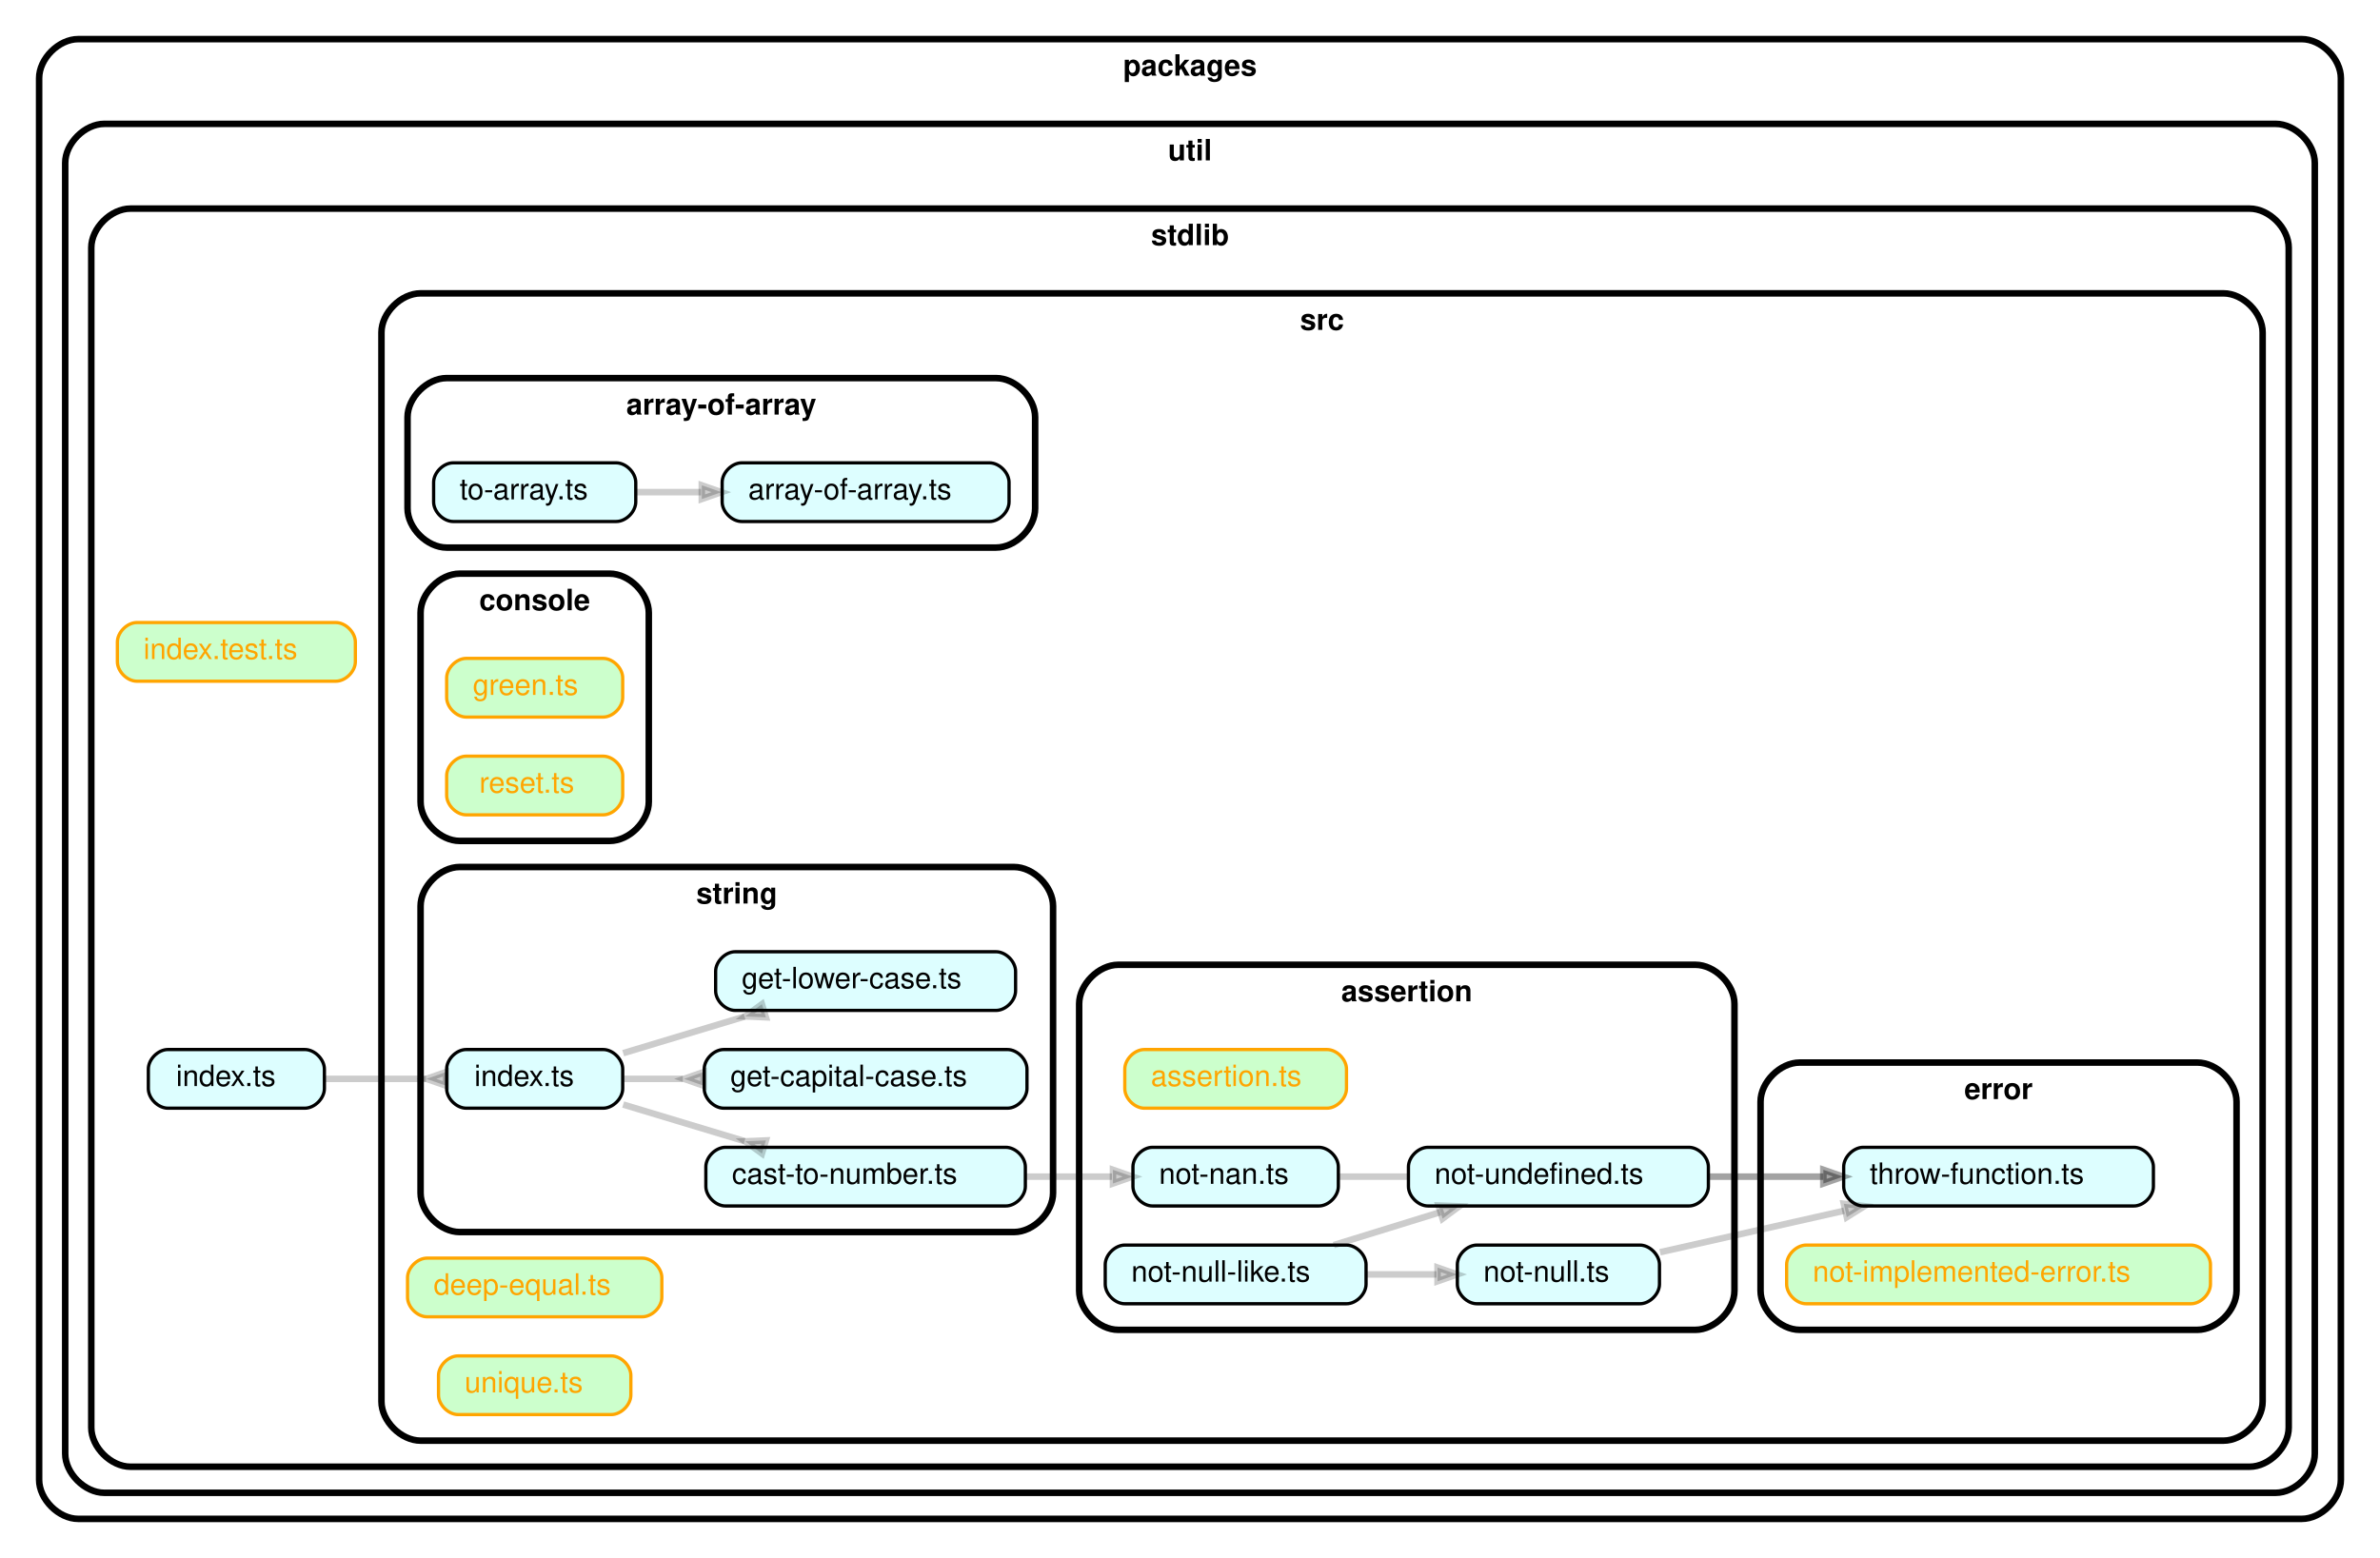
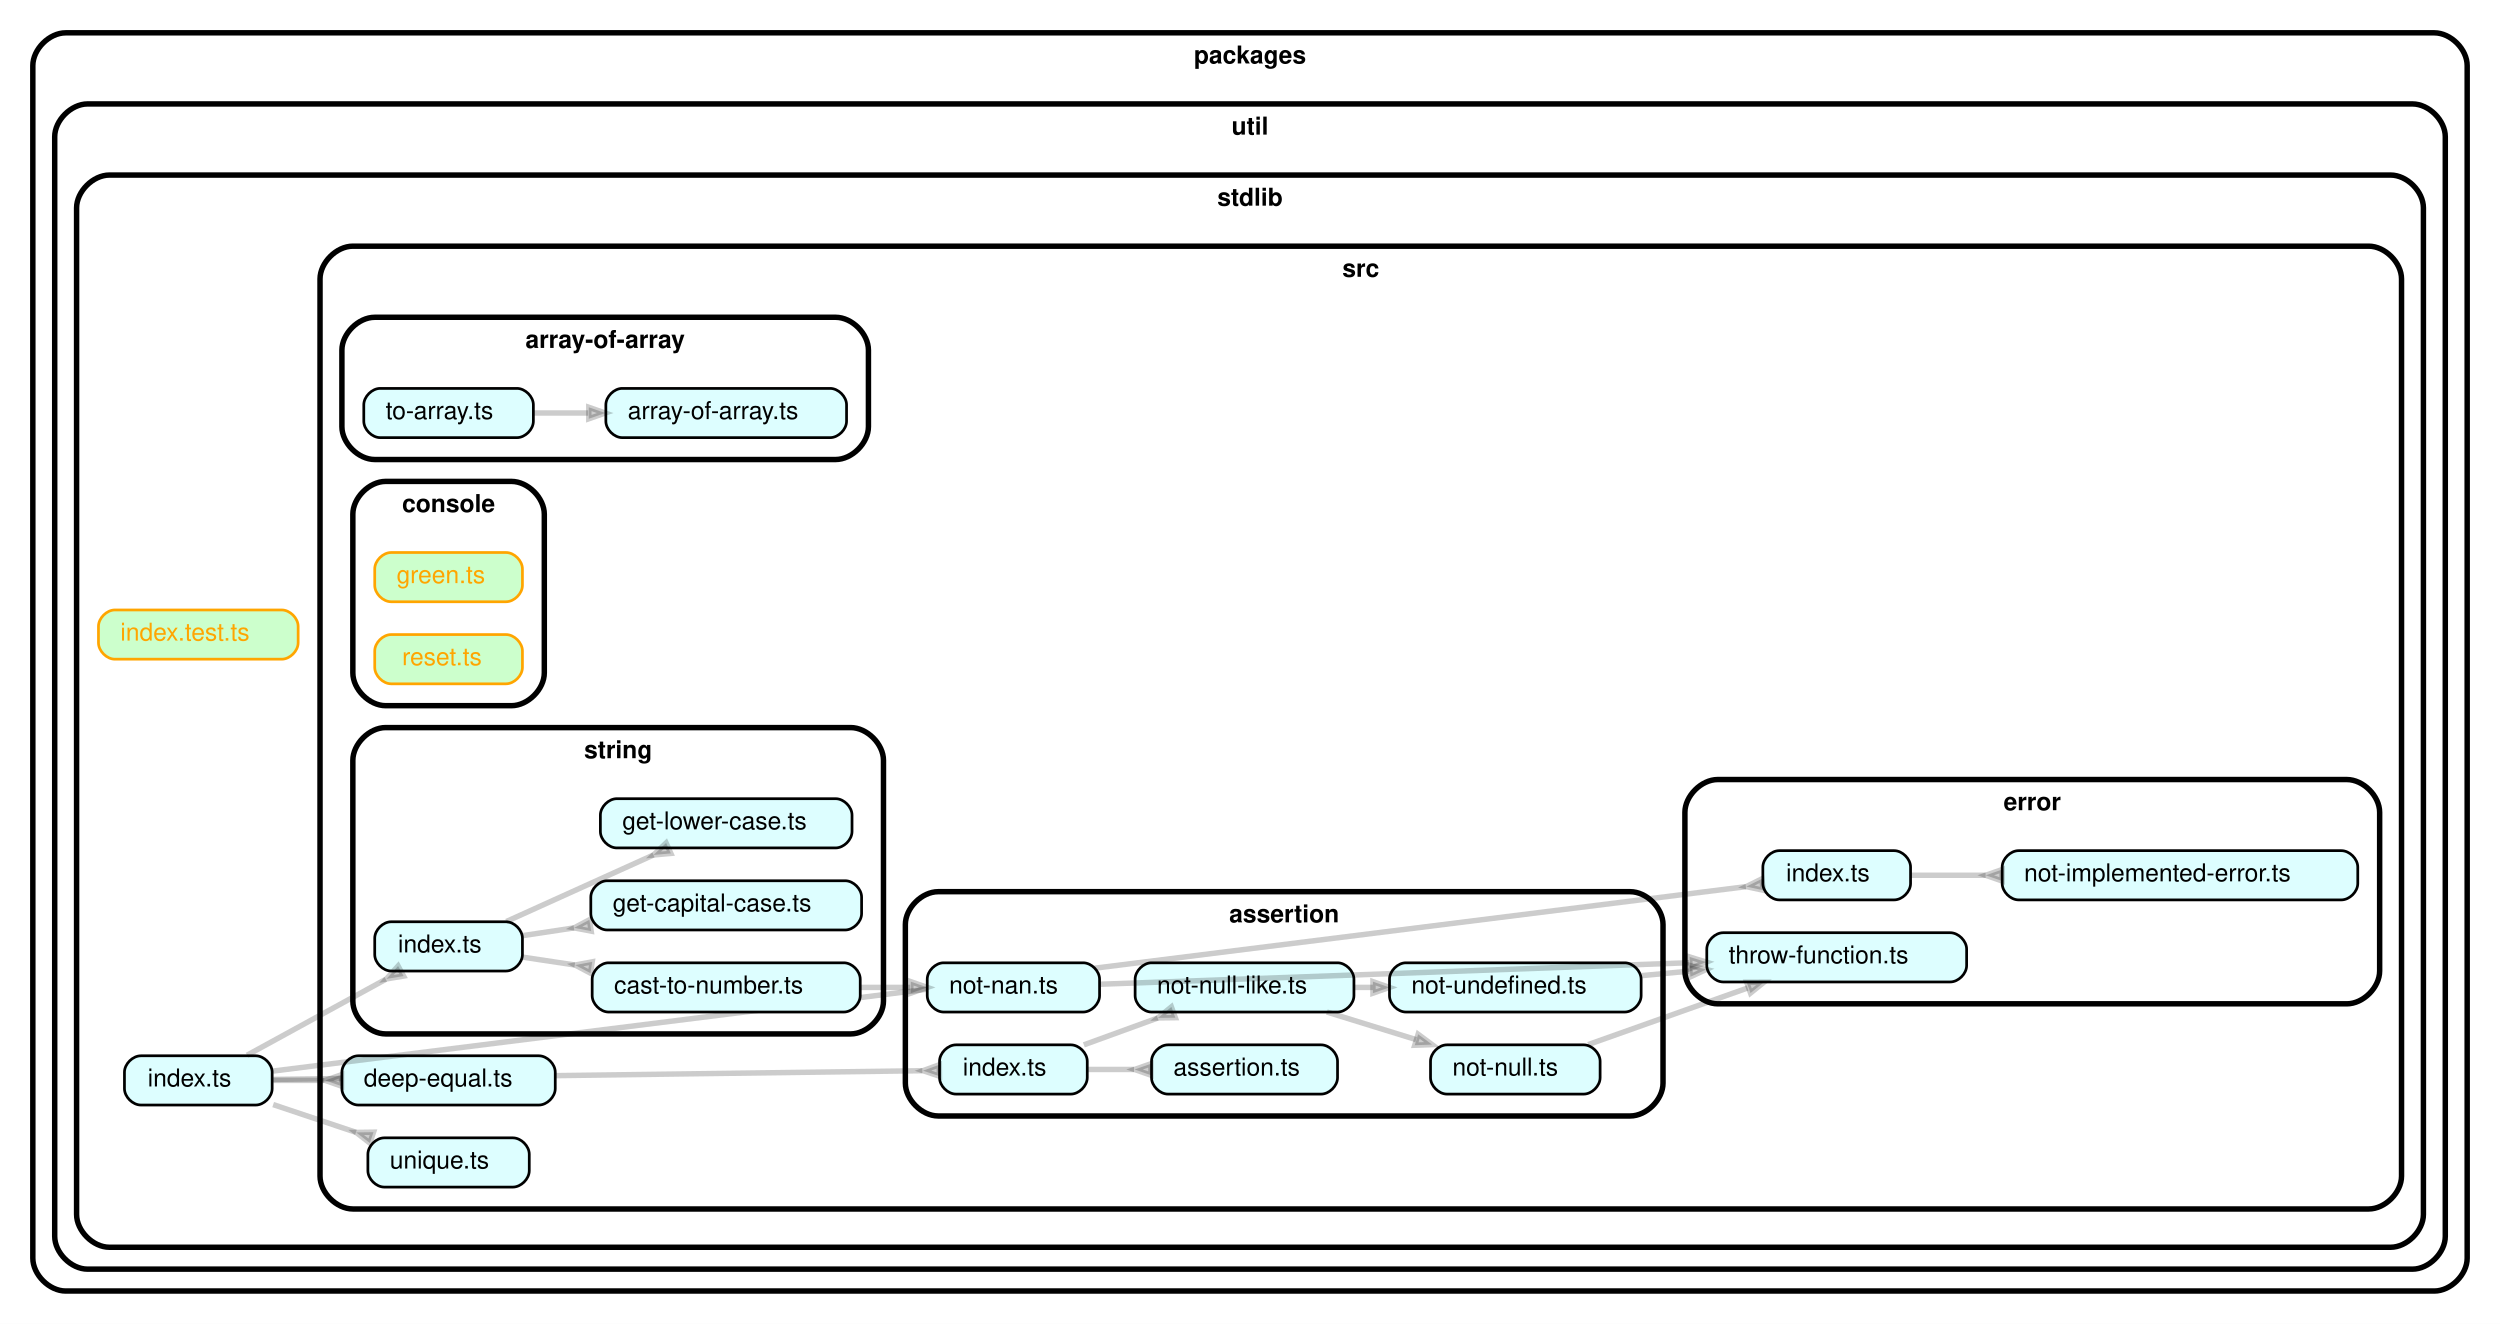
- <svg xmlns="http://www.w3.org/2000/svg" xmlns:xlink="http://www.w3.org/1999/xlink" width="730pt" height="478pt" viewBox="0.00 0.00 730.00 478.00">
-   <g id="graph0" class="graph" transform="scale(1 1) rotate(0) translate(4 474)">
-     <polygon fill="white" stroke="transparent" points="-4,4 -4,-474 726,-474 726,4 -4,4" />
+ <svg xmlns="http://www.w3.org/2000/svg" xmlns:xlink="http://www.w3.org/1999/xlink" width="914pt" height="484pt" viewBox="0.00 0.00 914.00 484.00">
+   <g id="graph0" class="graph" transform="scale(1 1) rotate(0) translate(4 480)">
+     <polygon fill="white" stroke="transparent" points="-4,4 -4,-480 910,-480 910,4 -4,4" />
    <g id="clust1" class="cluster">
-       <path fill="#ffffff" stroke="black" stroke-width="2" d="M20,-8C20,-8 702,-8 702,-8 708,-8 714,-14 714,-20 714,-20 714,-450 714,-450 714,-456 708,-462 702,-462 702,-462 20,-462 20,-462 14,-462 8,-456 8,-450 8,-450 8,-20 8,-20 8,-14 14,-8 20,-8" />
-       <text text-anchor="middle" x="361" y="-450.8" font-family="Helvetica,sans-Serif" font-weight="bold" font-size="9.00">packages</text>
+       <path fill="#ffffff" stroke="black" stroke-width="2" d="M20,-8C20,-8 886,-8 886,-8 892,-8 898,-14 898,-20 898,-20 898,-456 898,-456 898,-462 892,-468 886,-468 886,-468 20,-468 20,-468 14,-468 8,-462 8,-456 8,-456 8,-20 8,-20 8,-14 14,-8 20,-8" />
+       <text text-anchor="middle" x="453" y="-456.8" font-family="Helvetica,sans-Serif" font-weight="bold" font-size="9.00">packages</text>
    </g>
    <g id="clust2" class="cluster">
-       <path fill="#ffffff" stroke="black" stroke-width="2" d="M28,-16C28,-16 694,-16 694,-16 700,-16 706,-22 706,-28 706,-28 706,-424 706,-424 706,-430 700,-436 694,-436 694,-436 28,-436 28,-436 22,-436 16,-430 16,-424 16,-424 16,-28 16,-28 16,-22 22,-16 28,-16" />
-       <text text-anchor="middle" x="361" y="-424.8" font-family="Helvetica,sans-Serif" font-weight="bold" font-size="9.00">util</text>
+       <path fill="#ffffff" stroke="black" stroke-width="2" d="M28,-16C28,-16 878,-16 878,-16 884,-16 890,-22 890,-28 890,-28 890,-430 890,-430 890,-436 884,-442 878,-442 878,-442 28,-442 28,-442 22,-442 16,-436 16,-430 16,-430 16,-28 16,-28 16,-22 22,-16 28,-16" />
+       <text text-anchor="middle" x="453" y="-430.8" font-family="Helvetica,sans-Serif" font-weight="bold" font-size="9.00">util</text>
    </g>
    <g id="clust3" class="cluster">
-       <path fill="#ffffff" stroke="black" stroke-width="2" d="M36,-24C36,-24 686,-24 686,-24 692,-24 698,-30 698,-36 698,-36 698,-398 698,-398 698,-404 692,-410 686,-410 686,-410 36,-410 36,-410 30,-410 24,-404 24,-398 24,-398 24,-36 24,-36 24,-30 30,-24 36,-24" />
-       <text text-anchor="middle" x="361" y="-398.8" font-family="Helvetica,sans-Serif" font-weight="bold" font-size="9.00">stdlib</text>
+       <path fill="#ffffff" stroke="black" stroke-width="2" d="M36,-24C36,-24 870,-24 870,-24 876,-24 882,-30 882,-36 882,-36 882,-404 882,-404 882,-410 876,-416 870,-416 870,-416 36,-416 36,-416 30,-416 24,-410 24,-404 24,-404 24,-36 24,-36 24,-30 30,-24 36,-24" />
+       <text text-anchor="middle" x="453" y="-404.8" font-family="Helvetica,sans-Serif" font-weight="bold" font-size="9.00">stdlib</text>
    </g>
    <g id="clust4" class="cluster">
-       <path fill="#ffffff" stroke="black" stroke-width="2" d="M125,-32C125,-32 678,-32 678,-32 684,-32 690,-38 690,-44 690,-44 690,-372 690,-372 690,-378 684,-384 678,-384 678,-384 125,-384 125,-384 119,-384 113,-378 113,-372 113,-372 113,-44 113,-44 113,-38 119,-32 125,-32" />
-       <text text-anchor="middle" x="401.5" y="-372.8" font-family="Helvetica,sans-Serif" font-weight="bold" font-size="9.00">src</text>
+       <path fill="#ffffff" stroke="black" stroke-width="2" d="M125,-38C125,-38 862,-38 862,-38 868,-38 874,-44 874,-50 874,-50 874,-378 874,-378 874,-384 868,-390 862,-390 862,-390 125,-390 125,-390 119,-390 113,-384 113,-378 113,-378 113,-50 113,-50 113,-44 119,-38 125,-38" />
+       <text text-anchor="middle" x="493.5" y="-378.8" font-family="Helvetica,sans-Serif" font-weight="bold" font-size="9.00">src</text>
    </g>
    <g id="clust5" class="cluster">
-       <path fill="#ffffff" stroke="black" stroke-width="2" d="M133,-306C133,-306 301.5,-306 301.5,-306 307.5,-306 313.5,-312 313.5,-318 313.5,-318 313.5,-346 313.5,-346 313.5,-352 307.5,-358 301.5,-358 301.5,-358 133,-358 133,-358 127,-358 121,-352 121,-346 121,-346 121,-318 121,-318 121,-312 127,-306 133,-306" />
-       <text text-anchor="middle" x="217.25" y="-346.8" font-family="Helvetica,sans-Serif" font-weight="bold" font-size="9.00">array-of-array</text>
+       <path fill="#ffffff" stroke="black" stroke-width="2" d="M133,-312C133,-312 301.5,-312 301.5,-312 307.5,-312 313.5,-318 313.5,-324 313.5,-324 313.5,-352 313.5,-352 313.5,-358 307.5,-364 301.5,-364 301.5,-364 133,-364 133,-364 127,-364 121,-358 121,-352 121,-352 121,-324 121,-324 121,-318 127,-312 133,-312" />
+       <text text-anchor="middle" x="217.25" y="-352.8" font-family="Helvetica,sans-Serif" font-weight="bold" font-size="9.00">array-of-array</text>
    </g>
    <g id="clust6" class="cluster">
-       <path fill="#ffffff" stroke="black" stroke-width="2" d="M339,-66C339,-66 516,-66 516,-66 522,-66 528,-72 528,-78 528,-78 528,-166 528,-166 528,-172 522,-178 516,-178 516,-178 339,-178 339,-178 333,-178 327,-172 327,-166 327,-166 327,-78 327,-78 327,-72 333,-66 339,-66" />
-       <text text-anchor="middle" x="427.5" y="-166.8" font-family="Helvetica,sans-Serif" font-weight="bold" font-size="9.00">assertion</text>
+       <path fill="#ffffff" stroke="black" stroke-width="2" d="M339,-72C339,-72 592,-72 592,-72 598,-72 604,-78 604,-84 604,-84 604,-142 604,-142 604,-148 598,-154 592,-154 592,-154 339,-154 339,-154 333,-154 327,-148 327,-142 327,-142 327,-84 327,-84 327,-78 333,-72 339,-72" />
+       <text text-anchor="middle" x="465.5" y="-142.8" font-family="Helvetica,sans-Serif" font-weight="bold" font-size="9.00">assertion</text>
    </g>
    <g id="clust7" class="cluster">
-       <path fill="#ffffff" stroke="black" stroke-width="2" d="M137,-216C137,-216 183,-216 183,-216 189,-216 195,-222 195,-228 195,-228 195,-286 195,-286 195,-292 189,-298 183,-298 183,-298 137,-298 137,-298 131,-298 125,-292 125,-286 125,-286 125,-228 125,-228 125,-222 131,-216 137,-216" />
-       <text text-anchor="middle" x="160" y="-286.8" font-family="Helvetica,sans-Serif" font-weight="bold" font-size="9.00">console</text>
+       <path fill="#ffffff" stroke="black" stroke-width="2" d="M137,-222C137,-222 183,-222 183,-222 189,-222 195,-228 195,-234 195,-234 195,-292 195,-292 195,-298 189,-304 183,-304 183,-304 137,-304 137,-304 131,-304 125,-298 125,-292 125,-292 125,-234 125,-234 125,-228 131,-222 137,-222" />
+       <text text-anchor="middle" x="160" y="-292.8" font-family="Helvetica,sans-Serif" font-weight="bold" font-size="9.00">console</text>
    </g>
    <g id="clust8" class="cluster">
-       <path fill="#ffffff" stroke="black" stroke-width="2" d="M548,-66C548,-66 670,-66 670,-66 676,-66 682,-72 682,-78 682,-78 682,-136 682,-136 682,-142 676,-148 670,-148 670,-148 548,-148 548,-148 542,-148 536,-142 536,-136 536,-136 536,-78 536,-78 536,-72 542,-66 548,-66" />
-       <text text-anchor="middle" x="609" y="-136.8" font-family="Helvetica,sans-Serif" font-weight="bold" font-size="9.00">error</text>
+       <path fill="#ffffff" stroke="black" stroke-width="2" d="M624,-113C624,-113 854,-113 854,-113 860,-113 866,-119 866,-125 866,-125 866,-183 866,-183 866,-189 860,-195 854,-195 854,-195 624,-195 624,-195 618,-195 612,-189 612,-183 612,-183 612,-125 612,-125 612,-119 618,-113 624,-113" />
+       <text text-anchor="middle" x="739" y="-183.8" font-family="Helvetica,sans-Serif" font-weight="bold" font-size="9.00">error</text>
    </g>
    <g id="clust9" class="cluster">
-       <path fill="#ffffff" stroke="black" stroke-width="2" d="M137,-96C137,-96 307,-96 307,-96 313,-96 319,-102 319,-108 319,-108 319,-196 319,-196 319,-202 313,-208 307,-208 307,-208 137,-208 137,-208 131,-208 125,-202 125,-196 125,-196 125,-108 125,-108 125,-102 131,-96 137,-96" />
-       <text text-anchor="middle" x="222" y="-196.8" font-family="Helvetica,sans-Serif" font-weight="bold" font-size="9.00">string</text>
+       <path fill="#ffffff" stroke="black" stroke-width="2" d="M137,-102C137,-102 307,-102 307,-102 313,-102 319,-108 319,-114 319,-114 319,-202 319,-202 319,-208 313,-214 307,-214 307,-214 137,-214 137,-214 131,-214 125,-208 125,-202 125,-202 125,-114 125,-114 125,-108 131,-102 137,-102" />
+       <text text-anchor="middle" x="222" y="-202.8" font-family="Helvetica,sans-Serif" font-weight="bold" font-size="9.00">string</text>
    </g>
    <g id="node1" class="node">
      <g id="a_node1">
        <a xlink:href="packages/util/stdlib/index.test.ts" xlink:title="no-orphans">
-           <path fill="#ccffcc" stroke="orange" d="M99,-283C99,-283 38,-283 38,-283 35,-283 32,-280 32,-277 32,-277 32,-271 32,-271 32,-268 35,-265 38,-265 38,-265 99,-265 99,-265 102,-265 105,-268 105,-271 105,-271 105,-277 105,-277 105,-280 102,-283 99,-283" />
-           <text text-anchor="start" x="40" y="-271.8" font-family="Helvetica,sans-Serif" font-size="9.00" fill="orange">index.test.ts</text>
+           <path fill="#ccffcc" stroke="orange" d="M99,-257C99,-257 38,-257 38,-257 35,-257 32,-254 32,-251 32,-251 32,-245 32,-245 32,-242 35,-239 38,-239 38,-239 99,-239 99,-239 102,-239 105,-242 105,-245 105,-245 105,-251 105,-251 105,-254 102,-257 99,-257" />
+           <text text-anchor="start" x="40" y="-245.8" font-family="Helvetica,sans-Serif" font-size="9.00" fill="orange">index.test.ts</text>
        </a>
      </g>
    </g>
    <g id="node2" class="node">
      <g id="a_node2">
        <a xlink:href="packages/util/stdlib/index.ts" xlink:title="index.ts">
-           <path fill="#ddfeff" stroke="black" d="M89.5,-152C89.5,-152 47.5,-152 47.5,-152 44.5,-152 41.5,-149 41.5,-146 41.5,-146 41.5,-140 41.5,-140 41.5,-137 44.5,-134 47.5,-134 47.5,-134 89.5,-134 89.5,-134 92.5,-134 95.5,-137 95.5,-140 95.5,-140 95.5,-146 95.5,-146 95.5,-149 92.5,-152 89.5,-152" />
-           <text text-anchor="start" x="50" y="-140.8" font-family="Helvetica,sans-Serif" font-size="9.00">index.ts</text>
+           <path fill="#ddfeff" stroke="black" d="M89.5,-94C89.5,-94 47.5,-94 47.5,-94 44.5,-94 41.5,-91 41.5,-88 41.5,-88 41.5,-82 41.5,-82 41.5,-79 44.5,-76 47.5,-76 47.5,-76 89.5,-76 89.5,-76 92.5,-76 95.5,-79 95.5,-82 95.5,-82 95.5,-88 95.5,-88 95.5,-91 92.5,-94 89.5,-94" />
+           <text text-anchor="start" x="50" y="-82.8" font-family="Helvetica,sans-Serif" font-size="9.00">index.ts</text>
        </a>
      </g>
    </g>
    <g id="node3" class="node">
      <g id="a_node3">
+         <a xlink:href="packages/util/stdlib/src/assertion/index.ts" xlink:title="index.ts">
+           <path fill="#ddfeff" stroke="black" d="M387.5,-98C387.5,-98 345.5,-98 345.5,-98 342.5,-98 339.5,-95 339.5,-92 339.5,-92 339.5,-86 339.5,-86 339.5,-83 342.5,-80 345.5,-80 345.5,-80 387.5,-80 387.5,-80 390.5,-80 393.5,-83 393.5,-86 393.5,-86 393.5,-92 393.5,-92 393.5,-95 390.5,-98 387.5,-98" />
+           <text text-anchor="start" x="348" y="-86.8" font-family="Helvetica,sans-Serif" font-size="9.00">index.ts</text>
+         </a>
+       </g>
+     </g>
+     <g id="edge1" class="edge">
+       <path fill="none" stroke="#000000" stroke-width="2" stroke-opacity="0.2" d="M95.74,-85.37C150.49,-86.1 273.76,-87.76 333.2,-88.55" />
+       <polygon fill="#000000" fill-opacity="0.2" stroke="#000000" stroke-width="2" stroke-opacity="0.2" points="339.41,-90.74 333.44,-88.56 339.46,-86.54 339.41,-90.74" />
+     </g>
+     <g id="node4" class="node">
+       <g id="a_node4">
+         <a xlink:href="packages/util/stdlib/src/deep-equal.ts" xlink:title="deep-equal.ts">
+           <path fill="#ddfeff" stroke="black" d="M193,-94C193,-94 127,-94 127,-94 124,-94 121,-91 121,-88 121,-88 121,-82 121,-82 121,-79 124,-76 127,-76 127,-76 193,-76 193,-76 196,-76 199,-79 199,-82 199,-82 199,-88 199,-88 199,-91 196,-94 193,-94" />
+           <text text-anchor="start" x="129" y="-82.8" font-family="Helvetica,sans-Serif" font-size="9.00">deep-equal.ts</text>
+         </a>
+       </g>
+     </g>
+     <g id="edge2" class="edge">
+       <path fill="none" stroke="#000000" stroke-width="2" stroke-opacity="0.2" d="M95.87,-85C101.75,-85 108.14,-85 114.52,-85" />
+       <polygon fill="#000000" fill-opacity="0.2" stroke="#000000" stroke-width="2" stroke-opacity="0.2" points="120.88,-87.1 114.88,-85 120.88,-82.9 120.88,-87.1" />
+     </g>
+     <g id="node5" class="node">
+       <g id="a_node5">
+         <a xlink:href="packages/util/stdlib/src/error/index.ts" xlink:title="index.ts">
+           <path fill="#ddfeff" stroke="black" d="M688.5,-169C688.5,-169 646.5,-169 646.5,-169 643.5,-169 640.5,-166 640.5,-163 640.5,-163 640.5,-157 640.5,-157 640.5,-154 643.5,-151 646.5,-151 646.5,-151 688.5,-151 688.5,-151 691.5,-151 694.5,-154 694.5,-157 694.5,-157 694.5,-163 694.5,-163 694.5,-166 691.5,-169 688.5,-169" />
+           <text text-anchor="start" x="649" y="-157.8" font-family="Helvetica,sans-Serif" font-size="9.00">index.ts</text>
+         </a>
+       </g>
+     </g>
+     <g id="edge3" class="edge">
+       <path fill="none" stroke="#000000" stroke-width="2" stroke-opacity="0.2" d="M95.79,-88.42C193.75,-100.68 527.4,-142.46 634.28,-155.84" />
+       <polygon fill="#000000" fill-opacity="0.2" stroke="#000000" stroke-width="2" stroke-opacity="0.2" points="640.13,-158.69 634.44,-155.86 640.65,-154.52 640.13,-158.69" />
+     </g>
+     <g id="node6" class="node">
+       <g id="a_node6">
        <a xlink:href="packages/util/stdlib/src/string/index.ts" xlink:title="index.ts">
-           <path fill="#ddfeff" stroke="black" d="M181,-152C181,-152 139,-152 139,-152 136,-152 133,-149 133,-146 133,-146 133,-140 133,-140 133,-137 136,-134 139,-134 139,-134 181,-134 181,-134 184,-134 187,-137 187,-140 187,-140 187,-146 187,-146 187,-149 184,-152 181,-152" />
-           <text text-anchor="start" x="141.5" y="-140.8" font-family="Helvetica,sans-Serif" font-size="9.00">index.ts</text>
-         </a>
-       </g>
-     </g>
-     <g id="edge1" class="edge">
-       <path fill="none" stroke="#000000" stroke-width="2" stroke-opacity="0.2" d="M95.87,-143C105.52,-143 116.55,-143 126.66,-143" />
-       <polygon fill="#000000" fill-opacity="0.2" stroke="#000000" stroke-width="2" stroke-opacity="0.2" points="132.82,-145.1 126.82,-143 132.82,-140.9 132.82,-145.1" />
+           <path fill="#ddfeff" stroke="black" d="M181,-143C181,-143 139,-143 139,-143 136,-143 133,-140 133,-137 133,-137 133,-131 133,-131 133,-128 136,-125 139,-125 139,-125 181,-125 181,-125 184,-125 187,-128 187,-131 187,-131 187,-137 187,-137 187,-140 184,-143 181,-143" />
+           <text text-anchor="start" x="141.5" y="-131.8" font-family="Helvetica,sans-Serif" font-size="9.00">index.ts</text>
+         </a>
+       </g>
+     </g>
+     <g id="edge4" class="edge">
+       <path fill="none" stroke="#000000" stroke-width="2" stroke-opacity="0.2" d="M86.33,-94.22C100.68,-102.07 121.39,-113.41 137.03,-121.97" />
+       <polygon fill="#000000" fill-opacity="0.2" stroke="#000000" stroke-width="2" stroke-opacity="0.2" points="141.54,-126.83 137.28,-122.11 143.55,-123.15 141.54,-126.83" />
+     </g>
+     <g id="node7" class="node">
+       <g id="a_node7">
+         <a xlink:href="packages/util/stdlib/src/unique.ts" xlink:title="unique.ts">
+           <path fill="#ddfeff" stroke="black" d="M183.5,-64C183.5,-64 136.5,-64 136.5,-64 133.5,-64 130.5,-61 130.5,-58 130.5,-58 130.5,-52 130.5,-52 130.5,-49 133.5,-46 136.5,-46 136.5,-46 183.5,-46 183.5,-46 186.5,-46 189.5,-49 189.5,-52 189.5,-52 189.5,-58 189.5,-58 189.5,-61 186.5,-64 183.5,-64" />
+           <text text-anchor="start" x="138.5" y="-52.8" font-family="Helvetica,sans-Serif" font-size="9.00">unique.ts</text>
+         </a>
+       </g>
+     </g>
+     <g id="edge5" class="edge">
+       <path fill="none" stroke="#000000" stroke-width="2" stroke-opacity="0.2" d="M95.87,-76.16C105.35,-72.98 116.17,-69.36 126.13,-66.02" />
+       <polygon fill="#000000" fill-opacity="0.2" stroke="#000000" stroke-width="2" stroke-opacity="0.2" points="132.56,-66.08 126.2,-65.99 131.22,-62.1 132.56,-66.08" />
+     </g>
+     <g id="node10" class="node">
+       <g id="a_node10">
+         <a xlink:href="packages/util/stdlib/src/assertion/assertion.ts" xlink:title="assertion.ts">
+           <path fill="#ddfeff" stroke="black" d="M479,-98C479,-98 423,-98 423,-98 420,-98 417,-95 417,-92 417,-92 417,-86 417,-86 417,-83 420,-80 423,-80 423,-80 479,-80 479,-80 482,-80 485,-83 485,-86 485,-86 485,-92 485,-92 485,-95 482,-98 479,-98" />
+           <text text-anchor="start" x="425" y="-86.8" font-family="Helvetica,sans-Serif" font-size="9.00">assertion.ts</text>
+         </a>
+       </g>
+     </g>
+     <g id="edge7" class="edge">
+       <path fill="none" stroke="#000000" stroke-width="2" stroke-opacity="0.2" d="M393.6,-89C399.01,-89 404.82,-89 410.59,-89" />
+       <polygon fill="#000000" fill-opacity="0.2" stroke="#000000" stroke-width="2" stroke-opacity="0.2" points="416.8,-91.1 410.8,-89 416.8,-86.9 416.8,-91.1" />
+     </g>
+     <g id="node11" class="node">
+       <g id="a_node11">
+         <a xlink:href="packages/util/stdlib/src/assertion/not-null-like.ts" xlink:title="not-null-like.ts">
+           <path fill="#ddfeff" stroke="black" d="M485,-128C485,-128 417,-128 417,-128 414,-128 411,-125 411,-122 411,-122 411,-116 411,-116 411,-113 414,-110 417,-110 417,-110 485,-110 485,-110 488,-110 491,-113 491,-116 491,-116 491,-122 491,-122 491,-125 488,-128 485,-128" />
+           <text text-anchor="start" x="419" y="-116.8" font-family="Helvetica,sans-Serif" font-size="9.00">not-null-like.ts</text>
+         </a>
+       </g>
+     </g>
+     <g id="edge8" class="edge">
+       <path fill="none" stroke="#000000" stroke-width="2" stroke-opacity="0.2" d="M392.25,-98C400.74,-101.09 410.34,-104.58 419.25,-107.82" />
+       <polygon fill="#000000" fill-opacity="0.2" stroke="#000000" stroke-width="2" stroke-opacity="0.2" points="424.26,-111.88 419.34,-107.85 425.7,-107.93 424.26,-111.88" />
+     </g>
+     <g id="node18" class="node">
+       <g id="a_node18">
+         <a xlink:href="packages/util/stdlib/src/error/not-implemented-error.ts" xlink:title="not-implemented-error.ts">
+           <path fill="#ddfeff" stroke="black" d="M852,-169C852,-169 734,-169 734,-169 731,-169 728,-166 728,-163 728,-163 728,-157 728,-157 728,-154 731,-151 734,-151 734,-151 852,-151 852,-151 855,-151 858,-154 858,-157 858,-157 858,-163 858,-163 858,-166 855,-169 852,-169" />
+           <text text-anchor="start" x="736" y="-157.8" font-family="Helvetica,sans-Serif" font-size="9.00">not-implemented-error.ts</text>
+         </a>
+       </g>
+     </g>
+     <g id="edge14" class="edge">
+       <path fill="none" stroke="#000000" stroke-width="2" stroke-opacity="0.2" d="M694.69,-160C702.84,-160 712.25,-160 721.93,-160" />
+       <polygon fill="#000000" fill-opacity="0.2" stroke="#000000" stroke-width="2" stroke-opacity="0.2" points="727.98,-162.1 721.98,-160 727.98,-157.9 727.98,-162.1" />
+     </g>
+     <g id="node19" class="node">
+       <g id="a_node19">
+         <a xlink:href="packages/util/stdlib/src/string/cast-to-number.ts" xlink:title="cast-to-number.ts">
+           <path fill="#ddfeff" stroke="black" d="M304.5,-128C304.5,-128 218.5,-128 218.5,-128 215.5,-128 212.5,-125 212.5,-122 212.5,-122 212.5,-116 212.5,-116 212.5,-113 215.5,-110 218.5,-110 218.5,-110 304.5,-110 304.5,-110 307.5,-110 310.5,-113 310.5,-116 310.5,-116 310.5,-122 310.5,-122 310.5,-125 307.5,-128 304.5,-128" />
+           <text text-anchor="start" x="220.5" y="-116.8" font-family="Helvetica,sans-Serif" font-size="9.00">cast-to-number.ts</text>
+         </a>
+       </g>
+     </g>
+     <g id="edge16" class="edge">
+       <path fill="none" stroke="#000000" stroke-width="2" stroke-opacity="0.2" d="M187.14,-130.06C193.05,-129.17 199.53,-128.19 206.13,-127.2" />
+       <polygon fill="#000000" fill-opacity="0.2" stroke="#000000" stroke-width="2" stroke-opacity="0.2" points="212.52,-128.36 206.27,-127.18 211.89,-124.2 212.52,-128.36" />
+     </g>
+     <g id="node20" class="node">
+       <g id="a_node20">
+         <a xlink:href="packages/util/stdlib/src/string/get-capital-case.ts" xlink:title="get-capital-case.ts">
+           <path fill="#ddfeff" stroke="black" d="M305,-158C305,-158 218,-158 218,-158 215,-158 212,-155 212,-152 212,-152 212,-146 212,-146 212,-143 215,-140 218,-140 218,-140 305,-140 305,-140 308,-140 311,-143 311,-146 311,-146 311,-152 311,-152 311,-155 308,-158 305,-158" />
+           <text text-anchor="start" x="220" y="-146.8" font-family="Helvetica,sans-Serif" font-size="9.00">get-capital-case.ts</text>
+         </a>
+       </g>
+     </g>
+     <g id="edge17" class="edge">
+       <path fill="none" stroke="#000000" stroke-width="2" stroke-opacity="0.2" d="M187.14,-137.94C192.96,-138.82 199.34,-139.78 205.83,-140.76" />
+       <polygon fill="#000000" fill-opacity="0.2" stroke="#000000" stroke-width="2" stroke-opacity="0.2" points="211.5,-143.74 205.88,-140.77 212.13,-139.58 211.5,-143.74" />
+     </g>
+     <g id="node21" class="node">
+       <g id="a_node21">
+         <a xlink:href="packages/util/stdlib/src/string/get-lower-case.ts" xlink:title="get-lower-case.ts">
+           <path fill="#ddfeff" stroke="black" d="M301.5,-188C301.5,-188 221.5,-188 221.5,-188 218.5,-188 215.5,-185 215.5,-182 215.5,-182 215.5,-176 215.5,-176 215.5,-173 218.5,-170 221.5,-170 221.5,-170 301.5,-170 301.5,-170 304.5,-170 307.5,-173 307.5,-176 307.5,-176 307.5,-182 307.5,-182 307.5,-185 304.5,-188 301.5,-188" />
+           <text text-anchor="start" x="223.5" y="-176.8" font-family="Helvetica,sans-Serif" font-size="9.00">get-lower-case.ts</text>
+         </a>
+       </g>
+     </g>
+     <g id="edge18" class="edge">
+       <path fill="none" stroke="#000000" stroke-width="2" stroke-opacity="0.2" d="M181.14,-143.11C196.64,-150.12 218.19,-159.87 234.92,-167.43" />
+       <polygon fill="#000000" fill-opacity="0.2" stroke="#000000" stroke-width="2" stroke-opacity="0.2" points="239.53,-171.82 234.93,-167.43 241.26,-167.99 239.53,-171.82" />
+     </g>
+     <g id="node8" class="node">
+       <g id="a_node8">
+         <a xlink:href="packages/util/stdlib/src/array-of-array/array-of-array.ts" xlink:title="array-of-array.ts">
+           <path fill="#ddfeff" stroke="black" d="M299.5,-338C299.5,-338 223.5,-338 223.5,-338 220.5,-338 217.5,-335 217.5,-332 217.5,-332 217.5,-326 217.5,-326 217.5,-323 220.5,-320 223.5,-320 223.5,-320 299.5,-320 299.5,-320 302.5,-320 305.5,-323 305.5,-326 305.5,-326 305.5,-332 305.5,-332 305.5,-335 302.5,-338 299.5,-338" />
+           <text text-anchor="start" x="225.5" y="-326.8" font-family="Helvetica,sans-Serif" font-size="9.00">array-of-array.ts</text>
+         </a>
+       </g>
+     </g>
+     <g id="node9" class="node">
+       <g id="a_node9">
+         <a xlink:href="packages/util/stdlib/src/array-of-array/to-array.ts" xlink:title="to-array.ts">
+           <path fill="#ddfeff" stroke="black" d="M185,-338C185,-338 135,-338 135,-338 132,-338 129,-335 129,-332 129,-332 129,-326 129,-326 129,-323 132,-320 135,-320 135,-320 185,-320 185,-320 188,-320 191,-323 191,-326 191,-326 191,-332 191,-332 191,-335 188,-338 185,-338" />
+           <text text-anchor="start" x="137" y="-326.8" font-family="Helvetica,sans-Serif" font-size="9.00">to-array.ts</text>
+         </a>
+       </g>
+     </g>
+     <g id="edge6" class="edge">
+       <path fill="none" stroke="#000000" stroke-width="2" stroke-opacity="0.2" d="M191.12,-329C197.43,-329 204.24,-329 211.04,-329" />
+       <polygon fill="#000000" fill-opacity="0.2" stroke="#000000" stroke-width="2" stroke-opacity="0.2" points="211.26,-331.1 217.26,-329 211.26,-326.9 211.26,-331.1" />
+     </g>
+     <g id="node14" class="node">
+       <g id="a_node14">
+         <a xlink:href="packages/util/stdlib/src/assertion/not-null.ts" xlink:title="not-null.ts">
+           <path fill="#ddfeff" stroke="black" d="M575,-98C575,-98 525,-98 525,-98 522,-98 519,-95 519,-92 519,-92 519,-86 519,-86 519,-83 522,-80 525,-80 525,-80 575,-80 575,-80 578,-80 581,-83 581,-86 581,-86 581,-92 581,-92 581,-95 578,-98 575,-98" />
+           <text text-anchor="start" x="527" y="-86.8" font-family="Helvetica,sans-Serif" font-size="9.00">not-null.ts</text>
+         </a>
+       </g>
+     </g>
+     <g id="edge10" class="edge">
+       <path fill="none" stroke="#000000" stroke-width="2" stroke-opacity="0.2" d="M481.1,-110C491.37,-106.82 503.02,-103.22 513.74,-99.91" />
+       <polygon fill="#000000" fill-opacity="0.2" stroke="#000000" stroke-width="2" stroke-opacity="0.2" points="514.47,-101.88 519.58,-98.1 513.23,-97.86 514.47,-101.88" />
+     </g>
+     <g id="node15" class="node">
+       <g id="a_node15">
+         <a xlink:href="packages/util/stdlib/src/assertion/not-undefined.ts" xlink:title="not-undefined.ts">
+           <path fill="#ddfeff" stroke="black" d="M590,-128C590,-128 510,-128 510,-128 507,-128 504,-125 504,-122 504,-122 504,-116 504,-116 504,-113 507,-110 510,-110 510,-110 590,-110 590,-110 593,-110 596,-113 596,-116 596,-116 596,-122 596,-122 596,-125 593,-128 590,-128" />
+           <text text-anchor="start" x="512" y="-116.8" font-family="Helvetica,sans-Serif" font-size="9.00">not-undefined.ts</text>
+         </a>
+       </g>
+     </g>
+     <g id="edge11" class="edge">
+       <path fill="none" stroke="#000000" stroke-width="2" stroke-opacity="0.2" d="M491.17,-119C493.41,-119 495.67,-119 497.94,-119" />
+       <polygon fill="#000000" fill-opacity="0.2" stroke="#000000" stroke-width="2" stroke-opacity="0.2" points="497.95,-121.1 503.95,-119 497.95,-116.9 497.95,-121.1" />
+     </g>
+     <g id="node12" class="node">
+       <g id="a_node12">
+         <a xlink:href="packages/util/stdlib/src/assertion/not-nan.ts" xlink:title="not-nan.ts">
+           <path fill="#ddfeff" stroke="black" d="M392,-128C392,-128 341,-128 341,-128 338,-128 335,-125 335,-122 335,-122 335,-116 335,-116 335,-113 338,-110 341,-110 341,-110 392,-110 392,-110 395,-110 398,-113 398,-116 398,-116 398,-122 398,-122 398,-125 395,-128 392,-128" />
+           <text text-anchor="start" x="343" y="-116.8" font-family="Helvetica,sans-Serif" font-size="9.00">not-nan.ts</text>
+         </a>
+       </g>
+     </g>
+     <g id="node13" class="node">
+       <g id="a_node13">
+         <a xlink:href="packages/util/stdlib/src/error/throw-function.ts" xlink:title="throw-function.ts">
+           <path fill="#ddfeff" stroke="black" d="M709,-139C709,-139 626,-139 626,-139 623,-139 620,-136 620,-133 620,-133 620,-127 620,-127 620,-124 623,-121 626,-121 626,-121 709,-121 709,-121 712,-121 715,-124 715,-127 715,-127 715,-133 715,-133 715,-136 712,-139 709,-139" />
+           <text text-anchor="start" x="628" y="-127.8" font-family="Helvetica,sans-Serif" font-size="9.00">throw-function.ts</text>
+         </a>
+       </g>
+     </g>
+     <g id="edge9" class="edge">
+       <path fill="none" stroke="#000000" stroke-width="2" stroke-opacity="0.2" d="M398.14,-120.16C449.29,-122.03 550.72,-125.73 613.47,-128.03" />
+       <polygon fill="#000000" fill-opacity="0.2" stroke="#000000" stroke-width="2" stroke-opacity="0.2" points="613.73,-130.14 619.8,-128.26 613.88,-125.94 613.73,-130.14" />
+     </g>
+     <g id="edge12" class="edge">
+       <path fill="none" stroke="#000000" stroke-width="2" stroke-opacity="0.2" d="M576.63,-98.1C593.83,-104.2 616.6,-112.29 634.91,-118.79" />
+       <polygon fill="#000000" fill-opacity="0.2" stroke="#000000" stroke-width="2" stroke-opacity="0.2" points="634.58,-120.9 640.94,-120.93 635.99,-116.94 634.58,-120.9" />
+     </g>
+     <g id="edge13" class="edge">
+       <path fill="none" stroke="#000000" stroke-width="2" stroke-opacity="0.2" d="M596.32,-123.32C601.98,-123.86 607.81,-124.41 613.57,-124.96" />
+       <polygon fill="#000000" fill-opacity="0.2" stroke="#000000" stroke-width="2" stroke-opacity="0.2" points="613.62,-127.07 619.79,-125.55 614.02,-122.89 613.62,-127.07" />
    </g>
    <g id="node16" class="node">
      <g id="a_node16">
-         <a xlink:href="packages/util/stdlib/src/string/cast-to-number.ts" xlink:title="cast-to-number.ts">
-           <path fill="#ddfeff" stroke="black" d="M304.5,-122C304.5,-122 218.5,-122 218.5,-122 215.5,-122 212.5,-119 212.5,-116 212.5,-116 212.5,-110 212.5,-110 212.5,-107 215.5,-104 218.5,-104 218.5,-104 304.5,-104 304.5,-104 307.5,-104 310.5,-107 310.5,-110 310.5,-110 310.5,-116 310.5,-116 310.5,-119 307.5,-122 304.5,-122" />
-           <text text-anchor="start" x="220.5" y="-110.8" font-family="Helvetica,sans-Serif" font-size="9.00">cast-to-number.ts</text>
-         </a>
-       </g>
-     </g>
-     <g id="edge9" class="edge">
-       <path fill="none" stroke="#000000" stroke-width="2" stroke-opacity="0.2" d="M187.14,-135.12C198.52,-131.69 212.05,-127.61 224.37,-123.89" />
-       <polygon fill="#000000" fill-opacity="0.2" stroke="#000000" stroke-width="2" stroke-opacity="0.2" points="230.91,-124.11 224.56,-123.84 229.7,-120.09 230.91,-124.11" />
+         <a xlink:href="packages/util/stdlib/src/console/green.ts" xlink:title="no-orphans">
+           <path fill="#ccffcc" stroke="orange" d="M181,-278C181,-278 139,-278 139,-278 136,-278 133,-275 133,-272 133,-272 133,-266 133,-266 133,-263 136,-260 139,-260 139,-260 181,-260 181,-260 184,-260 187,-263 187,-266 187,-266 187,-272 187,-272 187,-275 184,-278 181,-278" />
+           <text text-anchor="start" x="141" y="-266.8" font-family="Helvetica,sans-Serif" font-size="9.00" fill="orange">green.ts</text>
+         </a>
+       </g>
    </g>
    <g id="node17" class="node">
      <g id="a_node17">
-         <a xlink:href="packages/util/stdlib/src/string/get-capital-case.ts" xlink:title="get-capital-case.ts">
-           <path fill="#ddfeff" stroke="black" d="M305,-152C305,-152 218,-152 218,-152 215,-152 212,-149 212,-146 212,-146 212,-140 212,-140 212,-137 215,-134 218,-134 218,-134 305,-134 305,-134 308,-134 311,-137 311,-140 311,-140 311,-146 311,-146 311,-149 308,-152 305,-152" />
-           <text text-anchor="start" x="220" y="-140.8" font-family="Helvetica,sans-Serif" font-size="9.00">get-capital-case.ts</text>
-         </a>
-       </g>
-     </g>
-     <g id="edge10" class="edge">
-       <path fill="none" stroke="#000000" stroke-width="2" stroke-opacity="0.2" d="M187.14,-143C192.84,-143 199.08,-143 205.44,-143" />
-       <polygon fill="#000000" fill-opacity="0.2" stroke="#000000" stroke-width="2" stroke-opacity="0.2" points="211.82,-145.1 205.82,-143 211.82,-140.9 211.82,-145.1" />
-     </g>
-     <g id="node18" class="node">
-       <g id="a_node18">
-         <a xlink:href="packages/util/stdlib/src/string/get-lower-case.ts" xlink:title="get-lower-case.ts">
-           <path fill="#ddfeff" stroke="black" d="M301.5,-182C301.5,-182 221.5,-182 221.5,-182 218.5,-182 215.5,-179 215.5,-176 215.5,-176 215.5,-170 215.5,-170 215.5,-167 218.5,-164 221.5,-164 221.5,-164 301.5,-164 301.5,-164 304.5,-164 307.5,-167 307.5,-170 307.5,-170 307.5,-176 307.5,-176 307.5,-179 304.5,-182 301.5,-182" />
-           <text text-anchor="start" x="223.5" y="-170.8" font-family="Helvetica,sans-Serif" font-size="9.00">get-lower-case.ts</text>
-         </a>
-       </g>
-     </g>
-     <g id="edge11" class="edge">
-       <path fill="none" stroke="#000000" stroke-width="2" stroke-opacity="0.2" d="M187.14,-150.88C198.52,-154.31 212.05,-158.39 224.37,-162.11" />
-       <polygon fill="#000000" fill-opacity="0.2" stroke="#000000" stroke-width="2" stroke-opacity="0.2" points="229.7,-165.91 224.56,-162.16 230.91,-161.89 229.7,-165.91" />
-     </g>
-     <g id="node4" class="node">
-       <g id="a_node4">
-         <a xlink:href="packages/util/stdlib/src/array-of-array/array-of-array.ts" xlink:title="array-of-array.ts">
-           <path fill="#ddfeff" stroke="black" d="M299.5,-332C299.5,-332 223.5,-332 223.5,-332 220.5,-332 217.5,-329 217.5,-326 217.5,-326 217.5,-320 217.5,-320 217.5,-317 220.5,-314 223.5,-314 223.5,-314 299.5,-314 299.5,-314 302.5,-314 305.5,-317 305.5,-320 305.5,-320 305.5,-326 305.5,-326 305.5,-329 302.5,-332 299.5,-332" />
-           <text text-anchor="start" x="225.5" y="-320.8" font-family="Helvetica,sans-Serif" font-size="9.00">array-of-array.ts</text>
-         </a>
-       </g>
-     </g>
-     <g id="node5" class="node">
-       <g id="a_node5">
-         <a xlink:href="packages/util/stdlib/src/array-of-array/to-array.ts" xlink:title="to-array.ts">
-           <path fill="#ddfeff" stroke="black" d="M185,-332C185,-332 135,-332 135,-332 132,-332 129,-329 129,-326 129,-326 129,-320 129,-320 129,-317 132,-314 135,-314 135,-314 185,-314 185,-314 188,-314 191,-317 191,-320 191,-320 191,-326 191,-326 191,-329 188,-332 185,-332" />
-           <text text-anchor="start" x="137" y="-320.8" font-family="Helvetica,sans-Serif" font-size="9.00">to-array.ts</text>
-         </a>
-       </g>
-     </g>
-     <g id="edge2" class="edge">
-       <path fill="none" stroke="#000000" stroke-width="2" stroke-opacity="0.2" d="M191.12,-323C197.43,-323 204.24,-323 211.04,-323" />
-       <polygon fill="#000000" fill-opacity="0.2" stroke="#000000" stroke-width="2" stroke-opacity="0.2" points="211.26,-325.1 217.26,-323 211.26,-320.9 211.26,-325.1" />
-     </g>
-     <g id="node6" class="node">
-       <g id="a_node6">
-         <a xlink:href="packages/util/stdlib/src/assertion/assertion.ts" xlink:title="no-orphans">
-           <path fill="#ccffcc" stroke="orange" d="M403,-152C403,-152 347,-152 347,-152 344,-152 341,-149 341,-146 341,-146 341,-140 341,-140 341,-137 344,-134 347,-134 347,-134 403,-134 403,-134 406,-134 409,-137 409,-140 409,-140 409,-146 409,-146 409,-149 406,-152 403,-152" />
-           <text text-anchor="start" x="349" y="-140.8" font-family="Helvetica,sans-Serif" font-size="9.00" fill="orange">assertion.ts</text>
-         </a>
-       </g>
-     </g>
-     <g id="node7" class="node">
-       <g id="a_node7">
-         <a xlink:href="packages/util/stdlib/src/assertion/not-nan.ts" xlink:title="not-nan.ts">
-           <path fill="#ddfeff" stroke="black" d="M400.5,-122C400.5,-122 349.5,-122 349.5,-122 346.5,-122 343.5,-119 343.5,-116 343.5,-116 343.5,-110 343.5,-110 343.5,-107 346.5,-104 349.5,-104 349.5,-104 400.5,-104 400.5,-104 403.5,-104 406.5,-107 406.5,-110 406.5,-110 406.5,-116 406.5,-116 406.5,-119 403.5,-122 400.5,-122" />
-           <text text-anchor="start" x="351.5" y="-110.8" font-family="Helvetica,sans-Serif" font-size="9.00">not-nan.ts</text>
-         </a>
-       </g>
-     </g>
-     <g id="node8" class="node">
-       <g id="a_node8">
-         <a xlink:href="packages/util/stdlib/src/error/throw-function.ts" xlink:title="throw-function.ts">
-           <path fill="#ddfeff" stroke="black" d="M650.5,-122C650.5,-122 567.5,-122 567.5,-122 564.5,-122 561.5,-119 561.5,-116 561.5,-116 561.5,-110 561.5,-110 561.5,-107 564.5,-104 567.5,-104 567.5,-104 650.5,-104 650.5,-104 653.5,-104 656.5,-107 656.5,-110 656.5,-110 656.5,-116 656.5,-116 656.5,-119 653.5,-122 650.5,-122" />
-           <text text-anchor="start" x="569.5" y="-110.8" font-family="Helvetica,sans-Serif" font-size="9.00">throw-function.ts</text>
-         </a>
-       </g>
-     </g>
-     <g id="edge3" class="edge">
-       <path fill="none" stroke="#000000" stroke-width="2" stroke-opacity="0.2" d="M406.56,-113C444.64,-113 509.29,-113 555.28,-113" />
-       <polygon fill="#000000" fill-opacity="0.2" stroke="#000000" stroke-width="2" stroke-opacity="0.2" points="555.35,-115.1 561.35,-113 555.35,-110.9 555.35,-115.1" />
-     </g>
-     <g id="node9" class="node">
-       <g id="a_node9">
-         <a xlink:href="packages/util/stdlib/src/assertion/not-null-like.ts" xlink:title="not-null-like.ts">
-           <path fill="#ddfeff" stroke="black" d="M409,-92C409,-92 341,-92 341,-92 338,-92 335,-89 335,-86 335,-86 335,-80 335,-80 335,-77 338,-74 341,-74 341,-74 409,-74 409,-74 412,-74 415,-77 415,-80 415,-80 415,-86 415,-86 415,-89 412,-92 409,-92" />
-           <text text-anchor="start" x="343" y="-80.8" font-family="Helvetica,sans-Serif" font-size="9.00">not-null-like.ts</text>
-         </a>
-       </g>
-     </g>
-     <g id="node10" class="node">
-       <g id="a_node10">
-         <a xlink:href="packages/util/stdlib/src/assertion/not-null.ts" xlink:title="not-null.ts">
-           <path fill="#ddfeff" stroke="black" d="M499,-92C499,-92 449,-92 449,-92 446,-92 443,-89 443,-86 443,-86 443,-80 443,-80 443,-77 446,-74 449,-74 449,-74 499,-74 499,-74 502,-74 505,-77 505,-80 505,-80 505,-86 505,-86 505,-89 502,-92 499,-92" />
-           <text text-anchor="start" x="451" y="-80.8" font-family="Helvetica,sans-Serif" font-size="9.00">not-null.ts</text>
-         </a>
-       </g>
-     </g>
-     <g id="edge4" class="edge">
-       <path fill="none" stroke="#000000" stroke-width="2" stroke-opacity="0.2" d="M415.17,-83C422.26,-83 429.62,-83 436.62,-83" />
-       <polygon fill="#000000" fill-opacity="0.2" stroke="#000000" stroke-width="2" stroke-opacity="0.2" points="436.93,-85.1 442.93,-83 436.93,-80.9 436.93,-85.1" />
-     </g>
-     <g id="node11" class="node">
-       <g id="a_node11">
-         <a xlink:href="packages/util/stdlib/src/assertion/not-undefined.ts" xlink:title="not-undefined.ts">
-           <path fill="#ddfeff" stroke="black" d="M514,-122C514,-122 434,-122 434,-122 431,-122 428,-119 428,-116 428,-116 428,-110 428,-110 428,-107 431,-104 434,-104 434,-104 514,-104 514,-104 517,-104 520,-107 520,-110 520,-110 520,-116 520,-116 520,-119 517,-122 514,-122" />
-           <text text-anchor="start" x="436" y="-110.8" font-family="Helvetica,sans-Serif" font-size="9.00">not-undefined.ts</text>
-         </a>
-       </g>
-     </g>
-     <g id="edge5" class="edge">
-       <path fill="none" stroke="#000000" stroke-width="2" stroke-opacity="0.2" d="M405.1,-92C415.37,-95.18 427.02,-98.78 437.74,-102.09" />
-       <polygon fill="#000000" fill-opacity="0.2" stroke="#000000" stroke-width="2" stroke-opacity="0.2" points="437.23,-104.14 443.58,-103.9 438.47,-100.12 437.23,-104.14" />
-     </g>
-     <g id="edge6" class="edge">
-       <path fill="none" stroke="#000000" stroke-width="2" stroke-opacity="0.2" d="M505.18,-89.81C521.84,-93.57 542.9,-98.31 561.61,-102.53" />
-       <polygon fill="#000000" fill-opacity="0.2" stroke="#000000" stroke-width="2" stroke-opacity="0.2" points="561.54,-104.67 567.85,-103.94 562.46,-100.57 561.54,-104.67" />
-     </g>
-     <g id="edge7" class="edge">
-       <path fill="none" stroke="#000000" stroke-width="2" stroke-opacity="0.2" d="M520.03,-113C531.32,-113 543.54,-113 555.18,-113" />
-       <polygon fill="#000000" fill-opacity="0.2" stroke="#000000" stroke-width="2" stroke-opacity="0.2" points="555.2,-115.1 561.2,-113 555.2,-110.9 555.2,-115.1" />
-     </g>
-     <g id="node12" class="node">
-       <g id="a_node12">
-         <a xlink:href="packages/util/stdlib/src/console/green.ts" xlink:title="no-orphans">
-           <path fill="#ccffcc" stroke="orange" d="M181,-272C181,-272 139,-272 139,-272 136,-272 133,-269 133,-266 133,-266 133,-260 133,-260 133,-257 136,-254 139,-254 139,-254 181,-254 181,-254 184,-254 187,-257 187,-260 187,-260 187,-266 187,-266 187,-269 184,-272 181,-272" />
-           <text text-anchor="start" x="141" y="-260.8" font-family="Helvetica,sans-Serif" font-size="9.00" fill="orange">green.ts</text>
-         </a>
-       </g>
-     </g>
-     <g id="node13" class="node">
-       <g id="a_node13">
        <a xlink:href="packages/util/stdlib/src/console/reset.ts" xlink:title="no-orphans">
-           <path fill="#ccffcc" stroke="orange" d="M181,-242C181,-242 139,-242 139,-242 136,-242 133,-239 133,-236 133,-236 133,-230 133,-230 133,-227 136,-224 139,-224 139,-224 181,-224 181,-224 184,-224 187,-227 187,-230 187,-230 187,-236 187,-236 187,-239 184,-242 181,-242" />
-           <text text-anchor="start" x="143" y="-230.8" font-family="Helvetica,sans-Serif" font-size="9.00" fill="orange">reset.ts</text>
-         </a>
-       </g>
-     </g>
-     <g id="node14" class="node">
-       <g id="a_node14">
-         <a xlink:href="packages/util/stdlib/src/deep-equal.ts" xlink:title="no-orphans">
-           <path fill="#ccffcc" stroke="orange" d="M193,-88C193,-88 127,-88 127,-88 124,-88 121,-85 121,-82 121,-82 121,-76 121,-76 121,-73 124,-70 127,-70 127,-70 193,-70 193,-70 196,-70 199,-73 199,-76 199,-76 199,-82 199,-82 199,-85 196,-88 193,-88" />
-           <text text-anchor="start" x="129" y="-76.8" font-family="Helvetica,sans-Serif" font-size="9.00" fill="orange">deep-equal.ts</text>
-         </a>
-       </g>
-     </g>
-     <g id="node15" class="node">
-       <g id="a_node15">
-         <a xlink:href="packages/util/stdlib/src/error/not-implemented-error.ts" xlink:title="no-orphans">
-           <path fill="#ccffcc" stroke="orange" d="M668,-92C668,-92 550,-92 550,-92 547,-92 544,-89 544,-86 544,-86 544,-80 544,-80 544,-77 547,-74 550,-74 550,-74 668,-74 668,-74 671,-74 674,-77 674,-80 674,-80 674,-86 674,-86 674,-89 671,-92 668,-92" />
-           <text text-anchor="start" x="552" y="-80.8" font-family="Helvetica,sans-Serif" font-size="9.00" fill="orange">not-implemented-error.ts</text>
-         </a>
-       </g>
-     </g>
-     <g id="edge8" class="edge">
-       <path fill="none" stroke="#000000" stroke-width="2" stroke-opacity="0.2" d="M310.76,-113C319.57,-113 328.65,-113 337.07,-113" />
-       <polygon fill="#000000" fill-opacity="0.2" stroke="#000000" stroke-width="2" stroke-opacity="0.2" points="337.37,-115.1 343.37,-113 337.37,-110.9 337.37,-115.1" />
-     </g>
-     <g id="node19" class="node">
-       <g id="a_node19">
-         <a xlink:href="packages/util/stdlib/src/unique.ts" xlink:title="no-orphans">
-           <path fill="#ccffcc" stroke="orange" d="M183.5,-58C183.5,-58 136.5,-58 136.5,-58 133.5,-58 130.5,-55 130.5,-52 130.5,-52 130.5,-46 130.5,-46 130.5,-43 133.5,-40 136.5,-40 136.5,-40 183.5,-40 183.5,-40 186.5,-40 189.5,-43 189.5,-46 189.5,-46 189.5,-52 189.5,-52 189.5,-55 186.5,-58 183.5,-58" />
-           <text text-anchor="start" x="138.5" y="-46.8" font-family="Helvetica,sans-Serif" font-size="9.00" fill="orange">unique.ts</text>
-         </a>
-       </g>
+           <path fill="#ccffcc" stroke="orange" d="M181,-248C181,-248 139,-248 139,-248 136,-248 133,-245 133,-242 133,-242 133,-236 133,-236 133,-233 136,-230 139,-230 139,-230 181,-230 181,-230 184,-230 187,-233 187,-236 187,-236 187,-242 187,-242 187,-245 184,-248 181,-248" />
+           <text text-anchor="start" x="143" y="-236.8" font-family="Helvetica,sans-Serif" font-size="9.00" fill="orange">reset.ts</text>
+         </a>
+       </g>
+     </g>
+     <g id="edge15" class="edge">
+       <path fill="none" stroke="#000000" stroke-width="2" stroke-opacity="0.2" d="M310.68,-119C316.76,-119 322.89,-119 328.75,-119" />
+       <polygon fill="#000000" fill-opacity="0.2" stroke="#000000" stroke-width="2" stroke-opacity="0.2" points="328.99,-121.1 334.99,-119 328.99,-116.9 328.99,-121.1" />
    </g>
  </g>
</svg>
